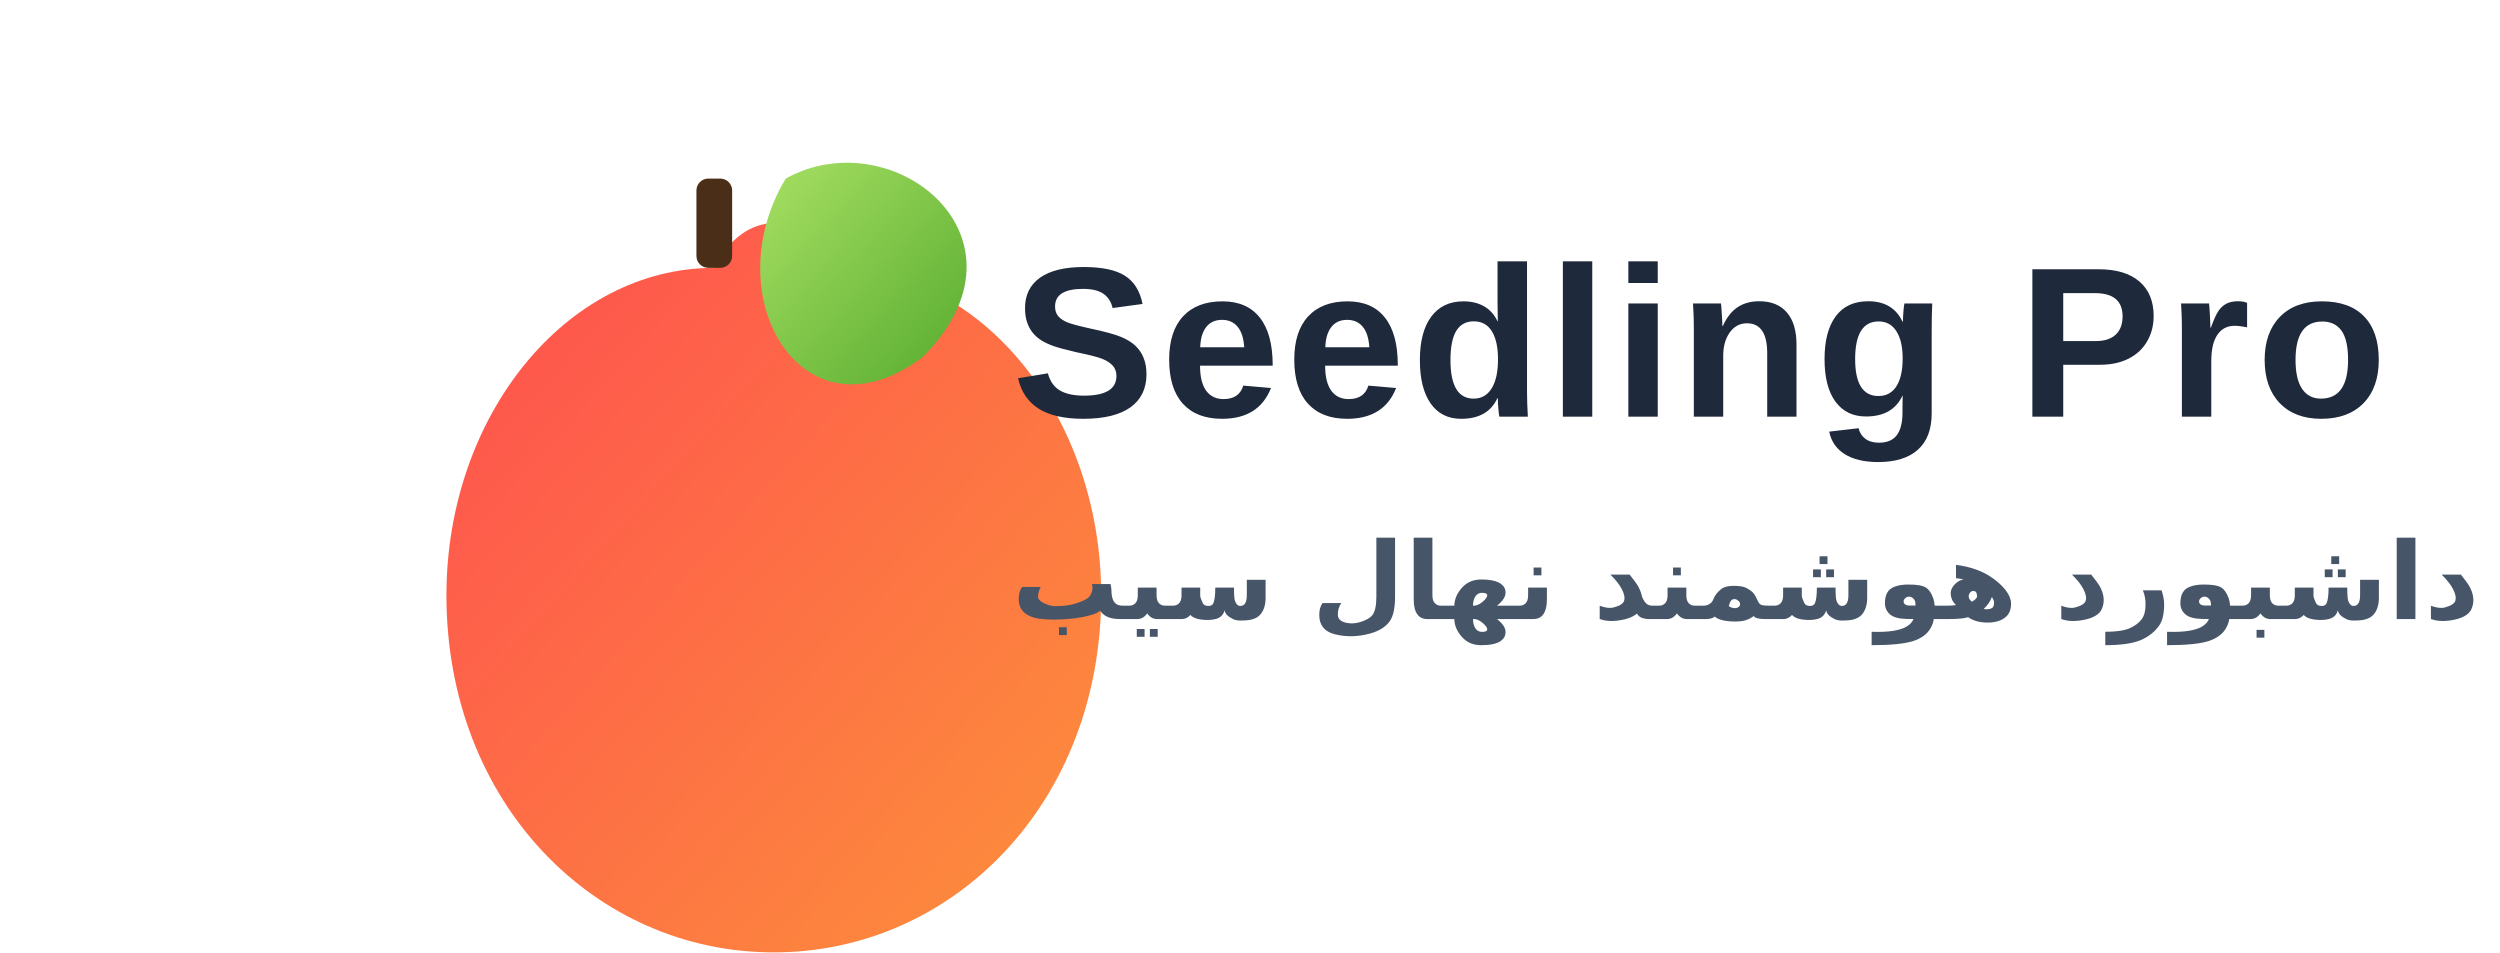
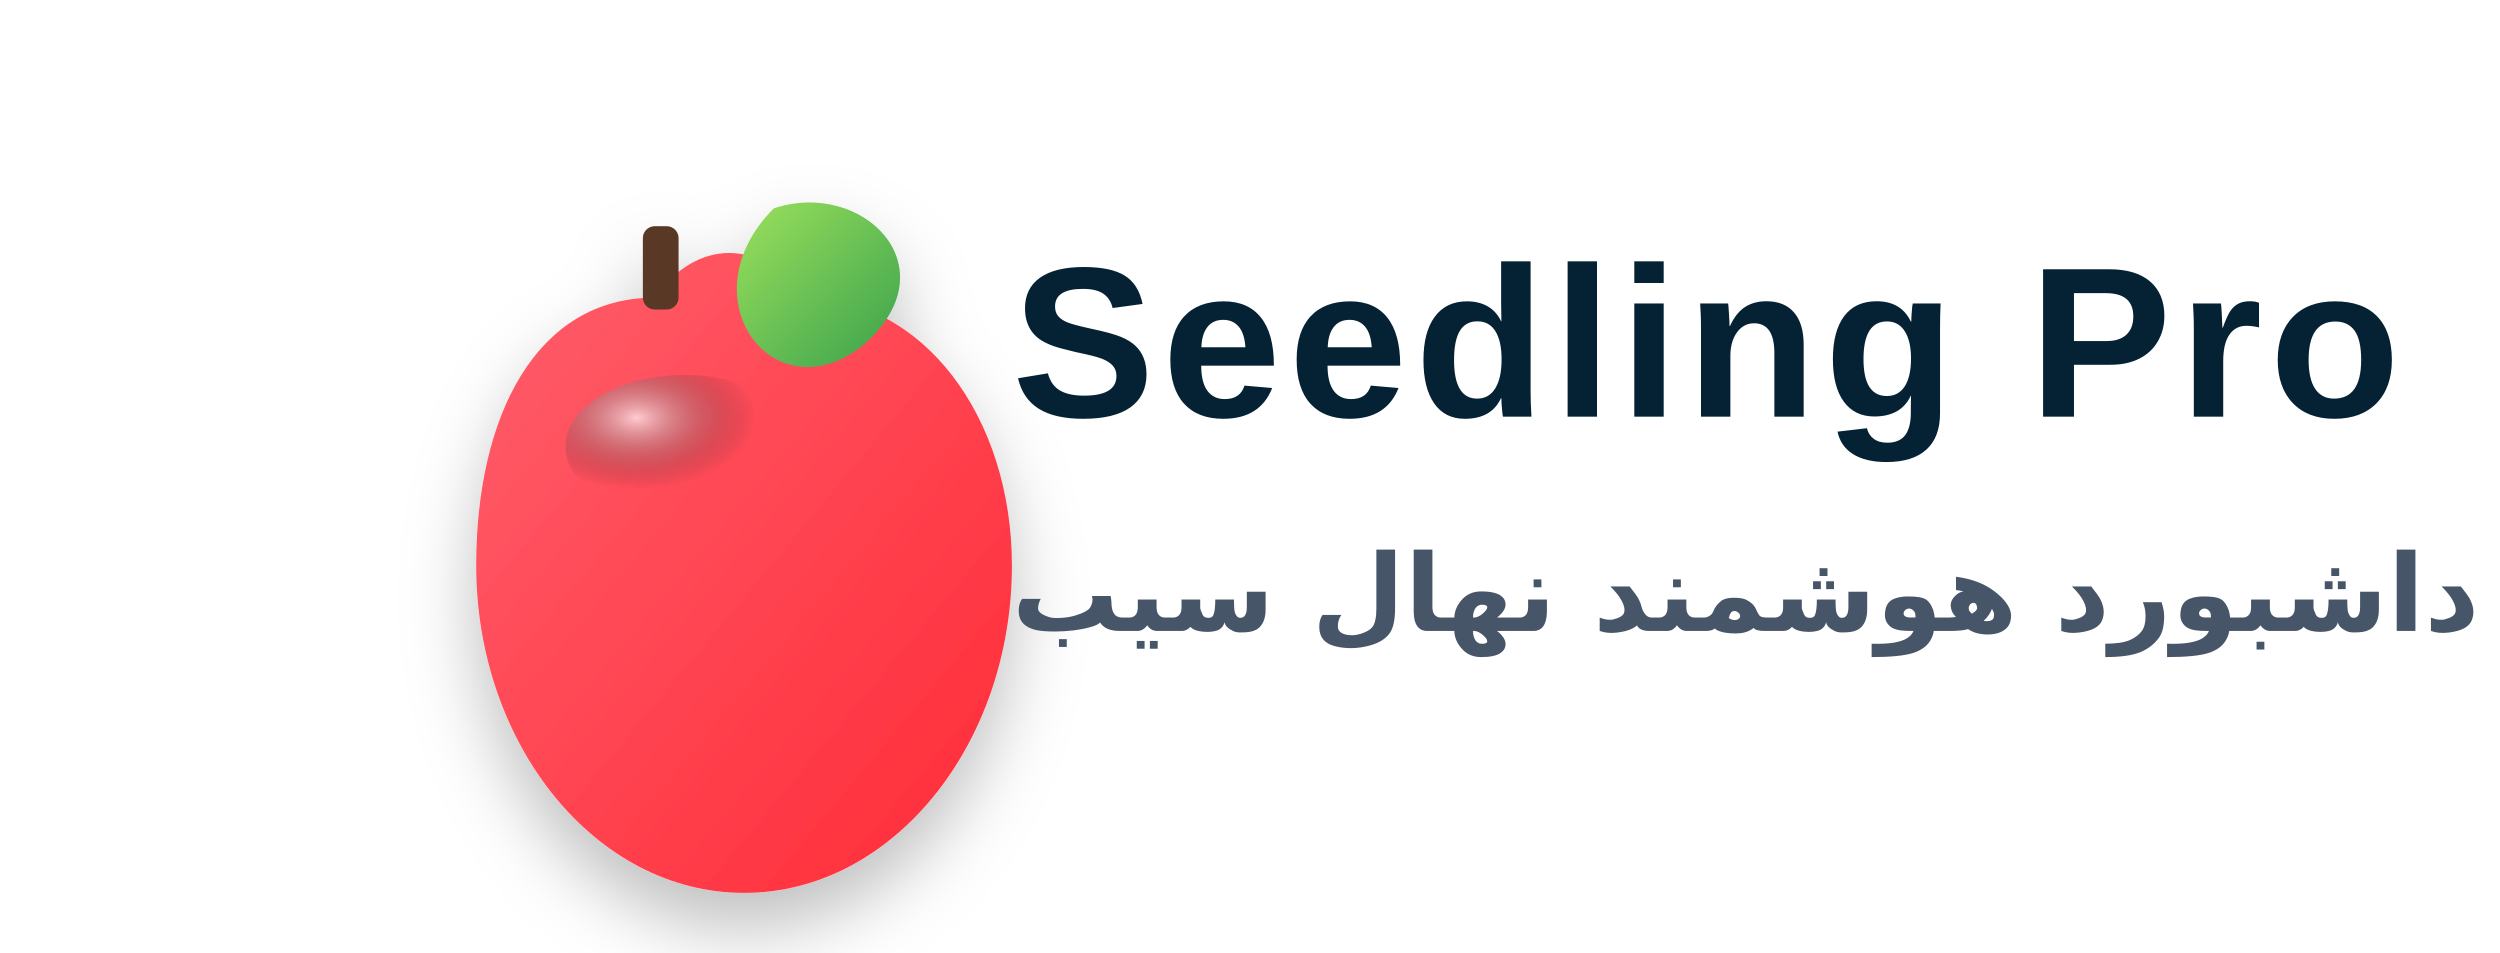
<svg xmlns="http://www.w3.org/2000/svg" viewBox="0 0 420 160" width="420" height="160">
  <defs>
-     <linearGradient id="appleGradient" x1="0" y1="0" x2="1" y2="1">
-       <stop offset="0%" stop-color="#FF4E50" />
-       <stop offset="100%" stop-color="#FC913A" />
+     <linearGradient id="appleGrad" x1="0" y1="0" x2="1" y2="1">
+       <stop offset="0%" stop-color="#ff5f6d" />
+       <stop offset="100%" stop-color="#ff2a36" />
    </linearGradient>
-     <linearGradient id="leafGradient" x1="0" y1="0" x2="1" y2="1">
-       <stop offset="0%" stop-color="#A8E063" />
-       <stop offset="100%" stop-color="#56AB2F" />
+     <linearGradient id="leafGrad" x1="0" y1="0" x2="1" y2="1">
+       <stop offset="0%" stop-color="#9be15d" />
+       <stop offset="100%" stop-color="#3aa14c" />
    </linearGradient>
+     <radialGradient id="shine" cx="30%" cy="30%" r="50%">
+       <stop offset="0%" stop-color="#ffffff" stop-opacity="0.7" />
+       <stop offset="100%" stop-color="transparent" />
+     </radialGradient>
+     <filter id="shadow" x="-40%" y="-40%" width="200%" height="200%">
+       <feDropShadow dx="0" dy="6" stdDeviation="6" flood-color="#000" flood-opacity="0.25" />
+     </filter>
  </defs>
-   <g transform="translate(60,25)">
-     <path d="M60 20               C35 20, 15 45, 15 75               C15 110, 40 135, 70 135               C100 135, 125 110, 125 75               C125 45, 105 20, 80 20               C75 10, 65 10, 60 20 Z" fill="url(#appleGradient)" />
-     <rect x="57" y="5" width="6" height="15" rx="2" fill="#4B2E18" />
-     <path d="M72 5               C90 -5, 115 15, 95 35               C75 50, 60 25, 72 5 Z" fill="url(#leafGradient)" />
+   <rect width="420" height="160" rx="24" fill="transparent" />
+   <g transform="translate(60,30)" filter="url(#shadow)">
+     <path d="M50,20               C30,20 20,40 20,65               C20,95 40,120 65,120               C90,120 110,95 110,65               C110,40 95,20 75,20               C68,10 57,10 50,20 Z" fill="url(#appleGrad)" />
+     <ellipse cx="55" cy="45" rx="20" ry="12" fill="url(#shine)" />
+     <rect x="48" y="8" width="6" height="14" rx="2" fill="#5a3825" />
+     <path d="M70,5               C85,0 100,15 85,28               C70,40 55,20 70,5 Z" fill="url(#leafGrad)" />
  </g>
  <g transform="translate(170,70)">
-     <text x="0" y="0" font-family="Poppins, Arial, sans-serif" font-size="36" font-weight="700" fill="#1E293B" letter-spacing="1">Seedling Pro</text>
-     <text x="0" y="34" font-family="Vazir, Tahoma, sans-serif" font-size="18" font-weight="600" fill="#475569">داشبورد هوشمند نهال سیب</text>
+     <text x="0" y="0" font-family="Poppins, Arial, sans-serif" font-size="36" font-weight="700" fill="#052235" letter-spacing="1.2">Seedling Pro</text>
+     <text x="0" y="36" font-family="Vazir, Tahoma, sans-serif" font-size="18" font-weight="600" fill="#475569">داشبورد هوشمند نهال سیب</text>
  </g>
</svg>
